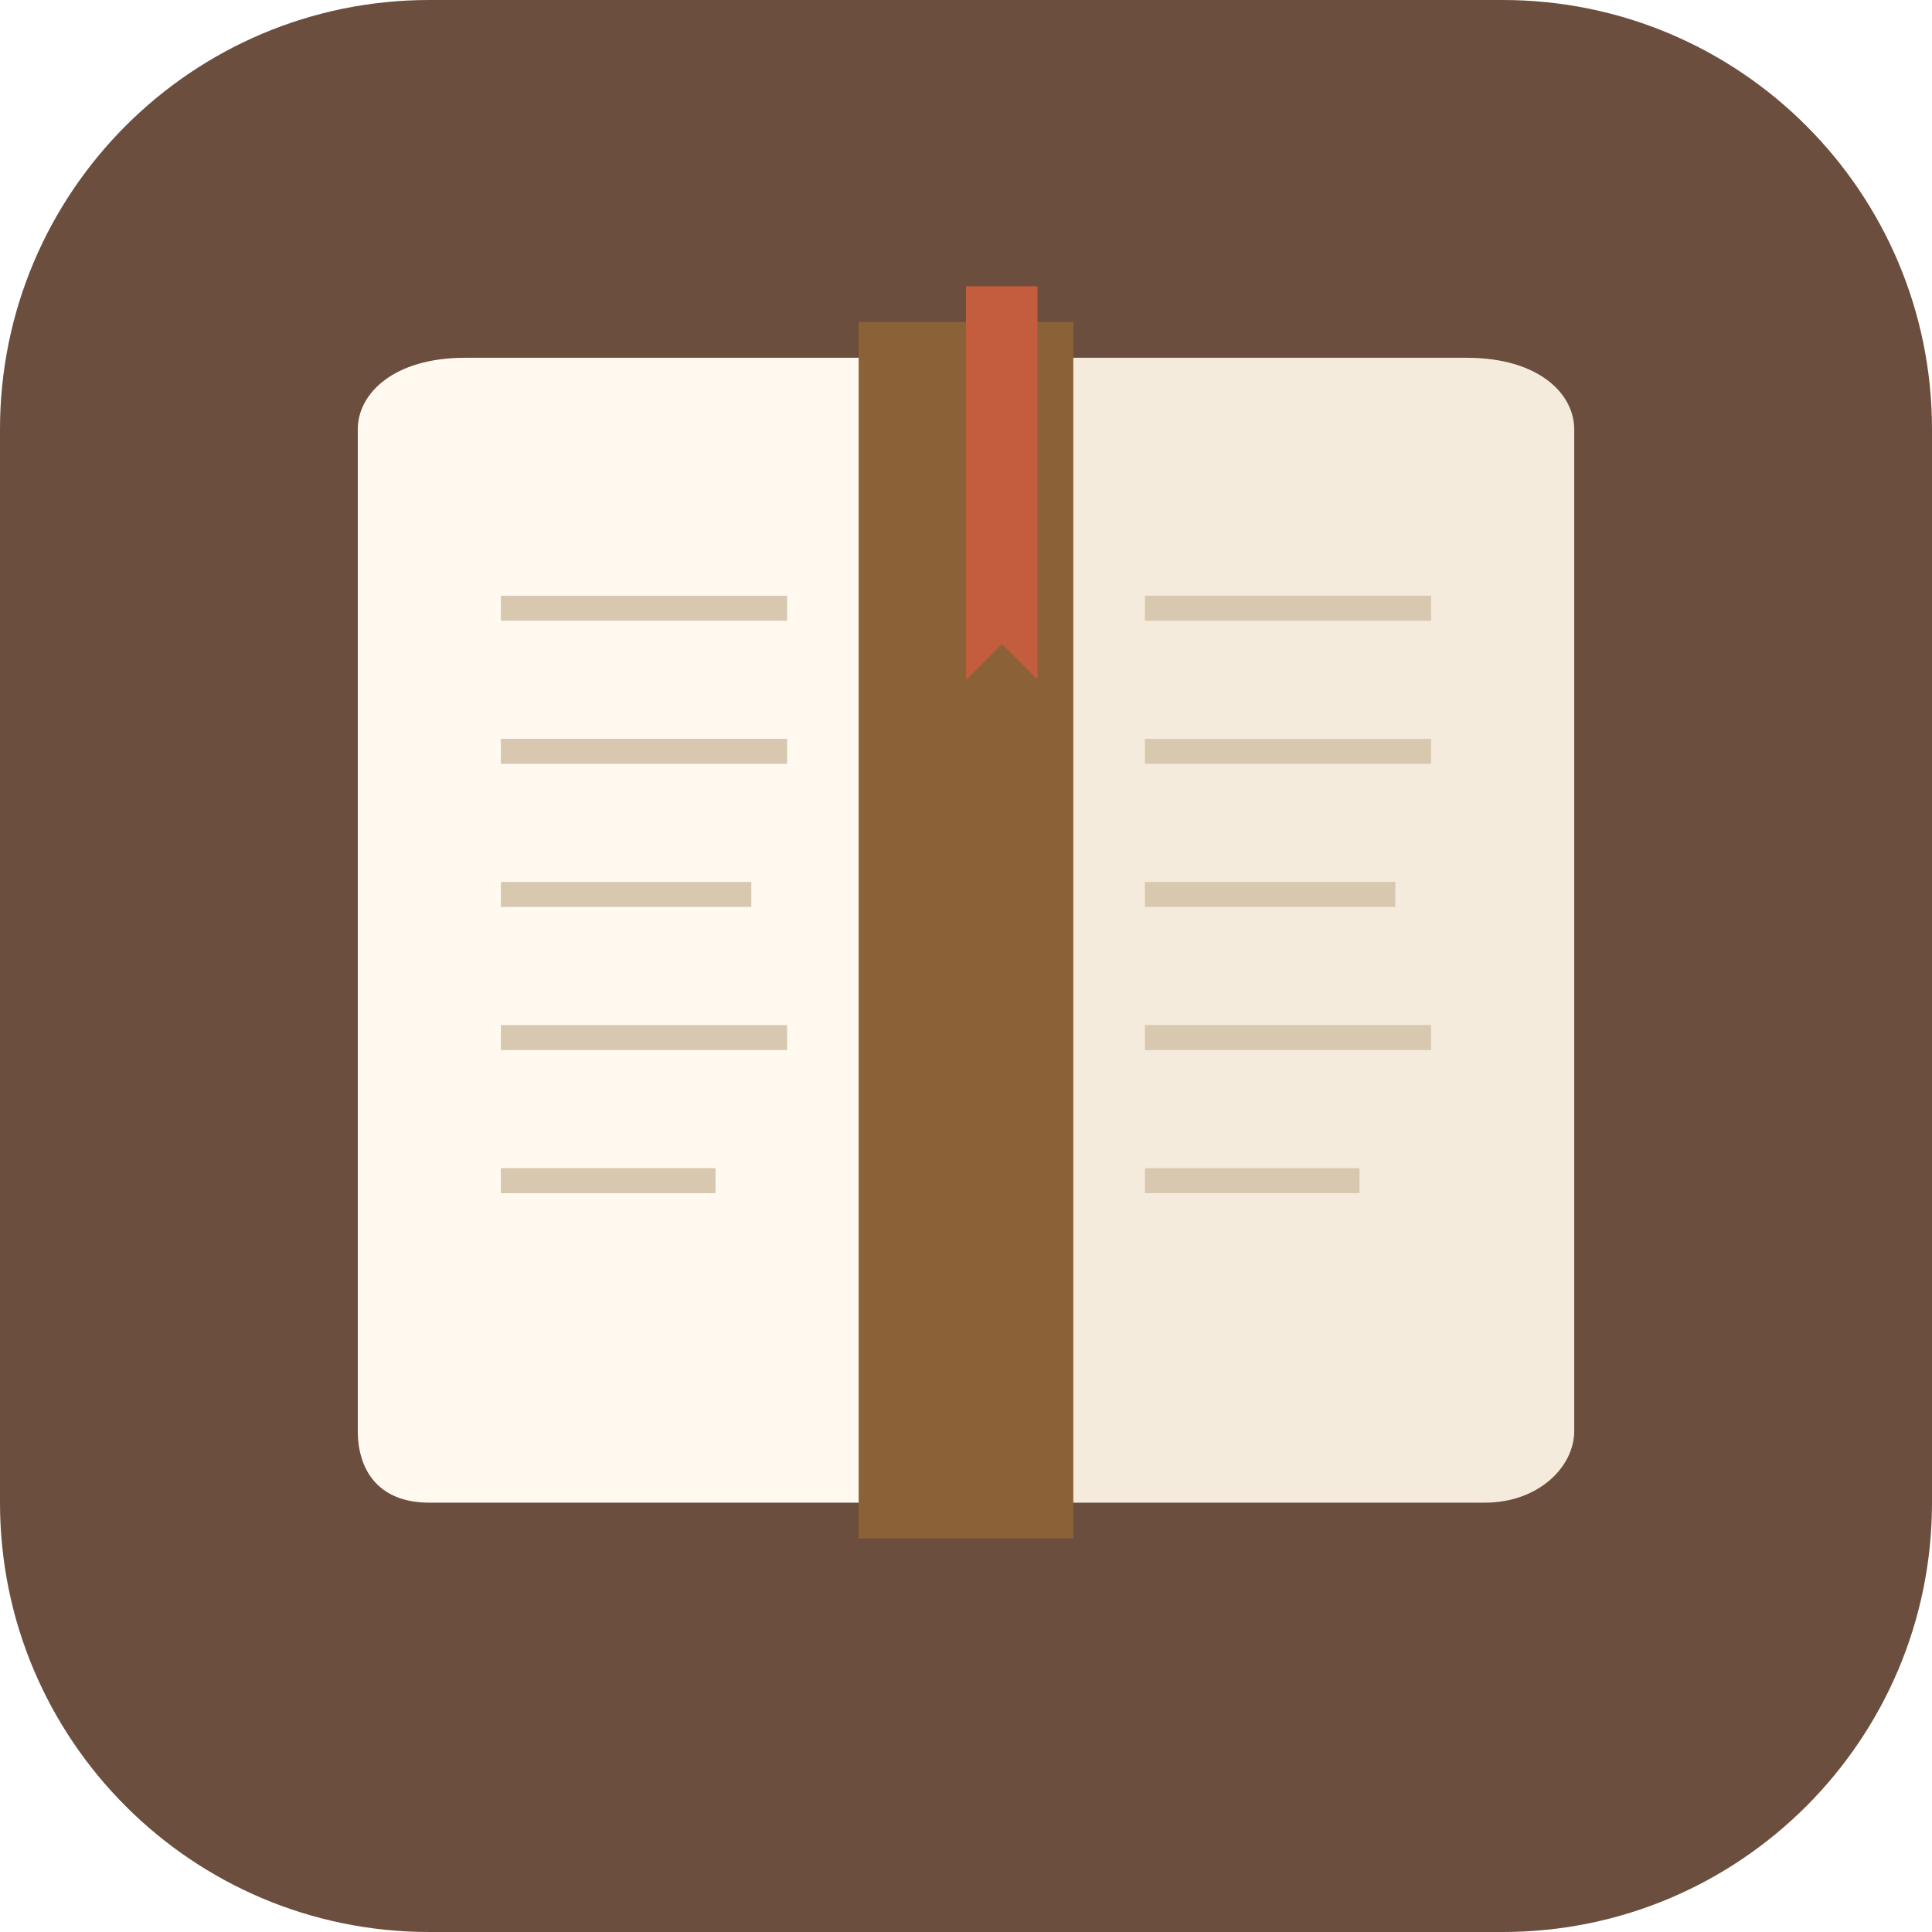
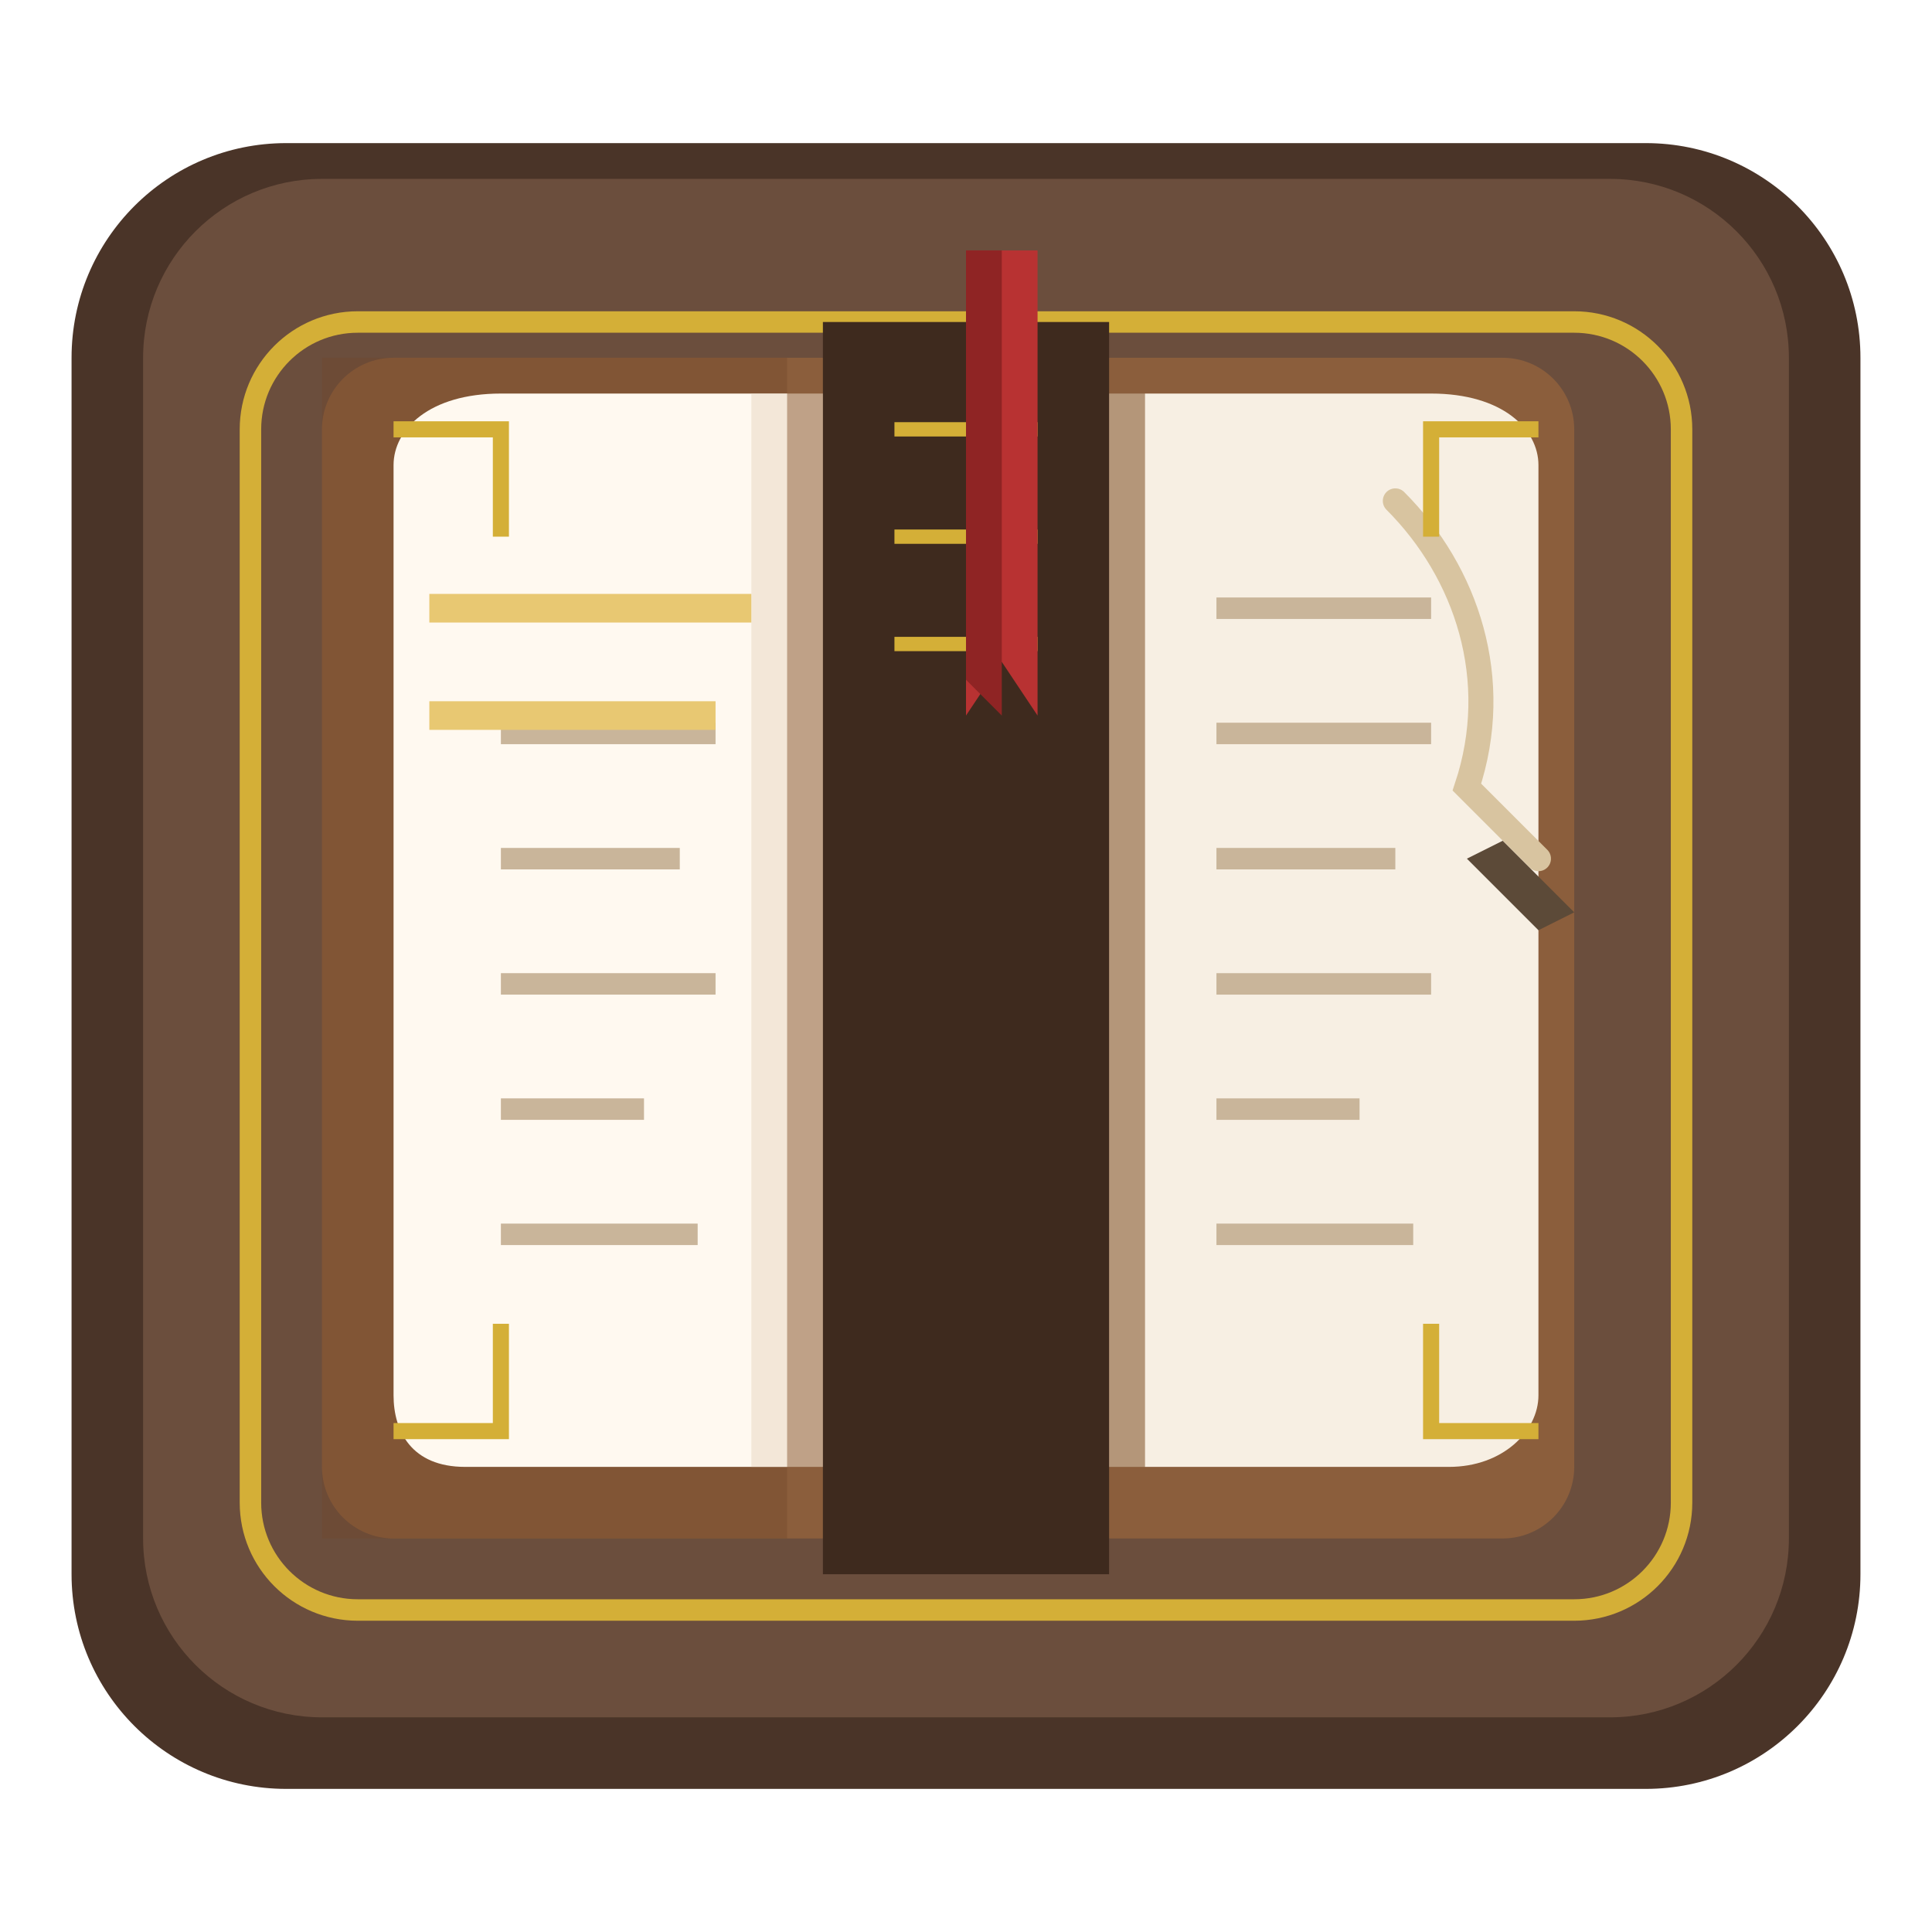
<svg xmlns="http://www.w3.org/2000/svg" viewBox="0 0 108 108" fill="none">
-   <rect width="108" height="108" rx="24" fill="#6B4E3D" />
-   <path fill="#FFF9F0" d="M20 24c0-2 2-4 6-4h24v64H24c-3 0-4-2-4-4V24z" />
-   <path fill="#F5EBDD" d="M58 20h24c4 0 6 2 6 4v56c0 2-2 4-5 4H58V20z" />
-   <path fill="#8B6238" d="M48 18h12v68H48V18z" />
-   <path stroke="#D8C8B0" stroke-width="1.4" d="M28 34h16M28 42h16M28 50h14M28 58h16M28 66h12M64 34h16M64 42h16M64 50h14M64 58h16M64 66h12" />
-   <path fill="#C45C3E" d="M54 16h4v22l-2-2-2 2V16z" />
+   <rect x="4" y="8" width="100" height="92" rx="12" fill="#4A3428" />
+   <rect x="8" y="10" width="92" height="86" rx="10" fill="#6B4E3D" />
+   <rect x="14" y="18" width="80" height="72" rx="6" stroke="#D4AF37" stroke-width="1.2" />
+   <rect x="18" y="20" width="70" height="66" rx="4" fill="#8B5E3C" />
+   <path fill="#6F4528" fill-opacity=".35" d="M18 20h26v66H18z" />
+   <rect x="46" y="18" width="16" height="70" fill="#3E2A1E" />
+   <path stroke="#D4AF37" stroke-width=".8" d="M50 24h8M50 30h8M50 36h8" />
+   <path fill="#FFF9F0" d="M22 26c0-2 2-4 6-4h16v60H26c-3 0-4-2-4-4V26z" />
+   <path fill="#F7EFE3" d="M64 22h16c4 0 6 2 6 4v52c0 2-2 4-5 4H64V22z" />
+   <path fill="#E8D9C4" fill-opacity=".55" d="M42 22h4v60h-4z" />
+   <path fill="#E8D9C4" fill-opacity=".45" d="M62 22h2v60h-2z" />
+   <path stroke="#C9B59A" stroke-width="1.2" d="M28 34h12M28 41h12M28 48h10M28 55h12M28 62h8M28 69h11M68 34h12M68 41h12M68 48h10M68 55h12M68 62h8M68 69h11" />
+   <path stroke="#E8C872" stroke-width="1.6" d="M24 34h18M24 40h16" />
+   <path fill="#B83232" d="M54 14h4v26l-2-3-2 3V14z" />
+   <path fill="#8F2424" d="M54 14h2v26l-2-2V14z" />
+   <path stroke="#D8C4A0" stroke-width="1.4" stroke-linecap="round" d="M78 28c4 4 6 10 4 16l4 4" />
+   <path fill="#5C4A38" d="m84 47 4 4-2 1-4-4z" />
+   <path stroke="#D4AF37" stroke-width=".9" d="M22 24h6v6M86 24h-6v6M22 80h6v-6M86 80h-6v-6" />
</svg>
